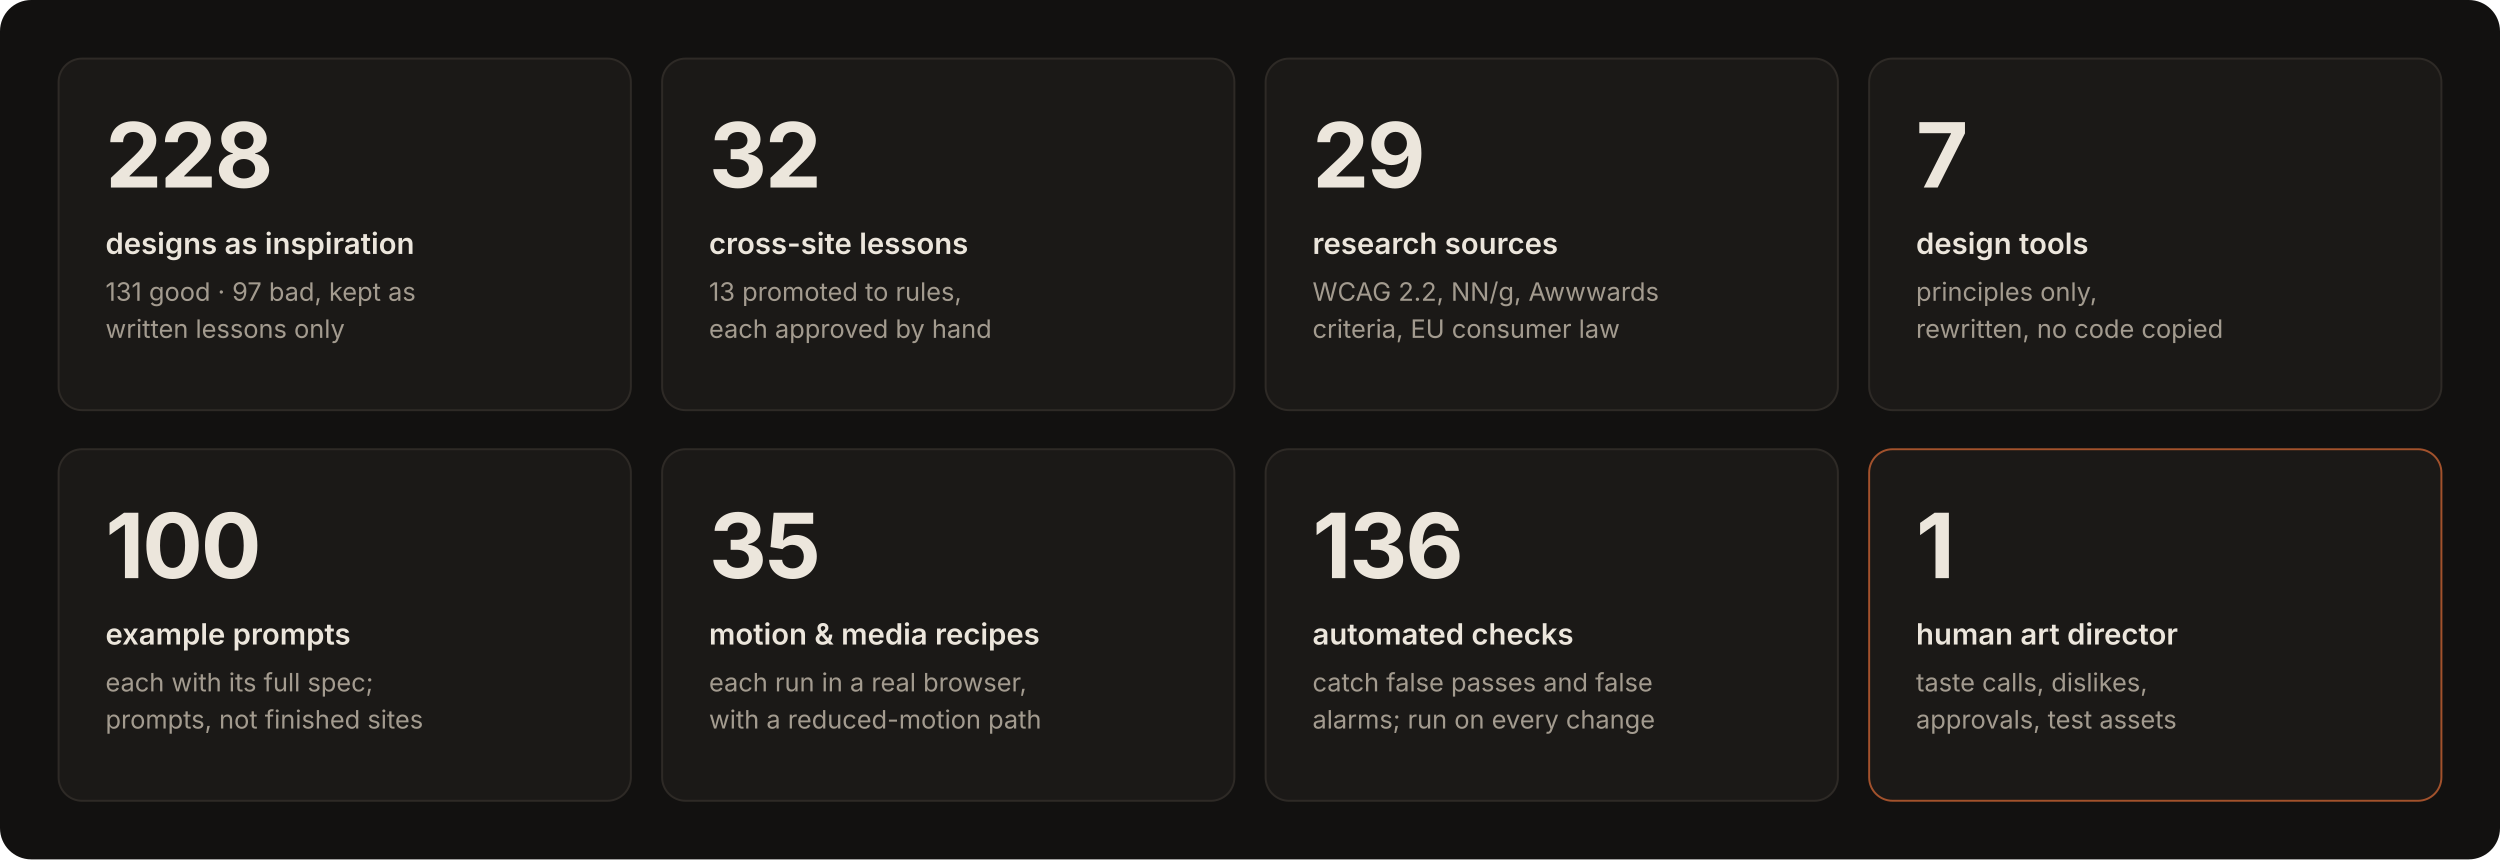
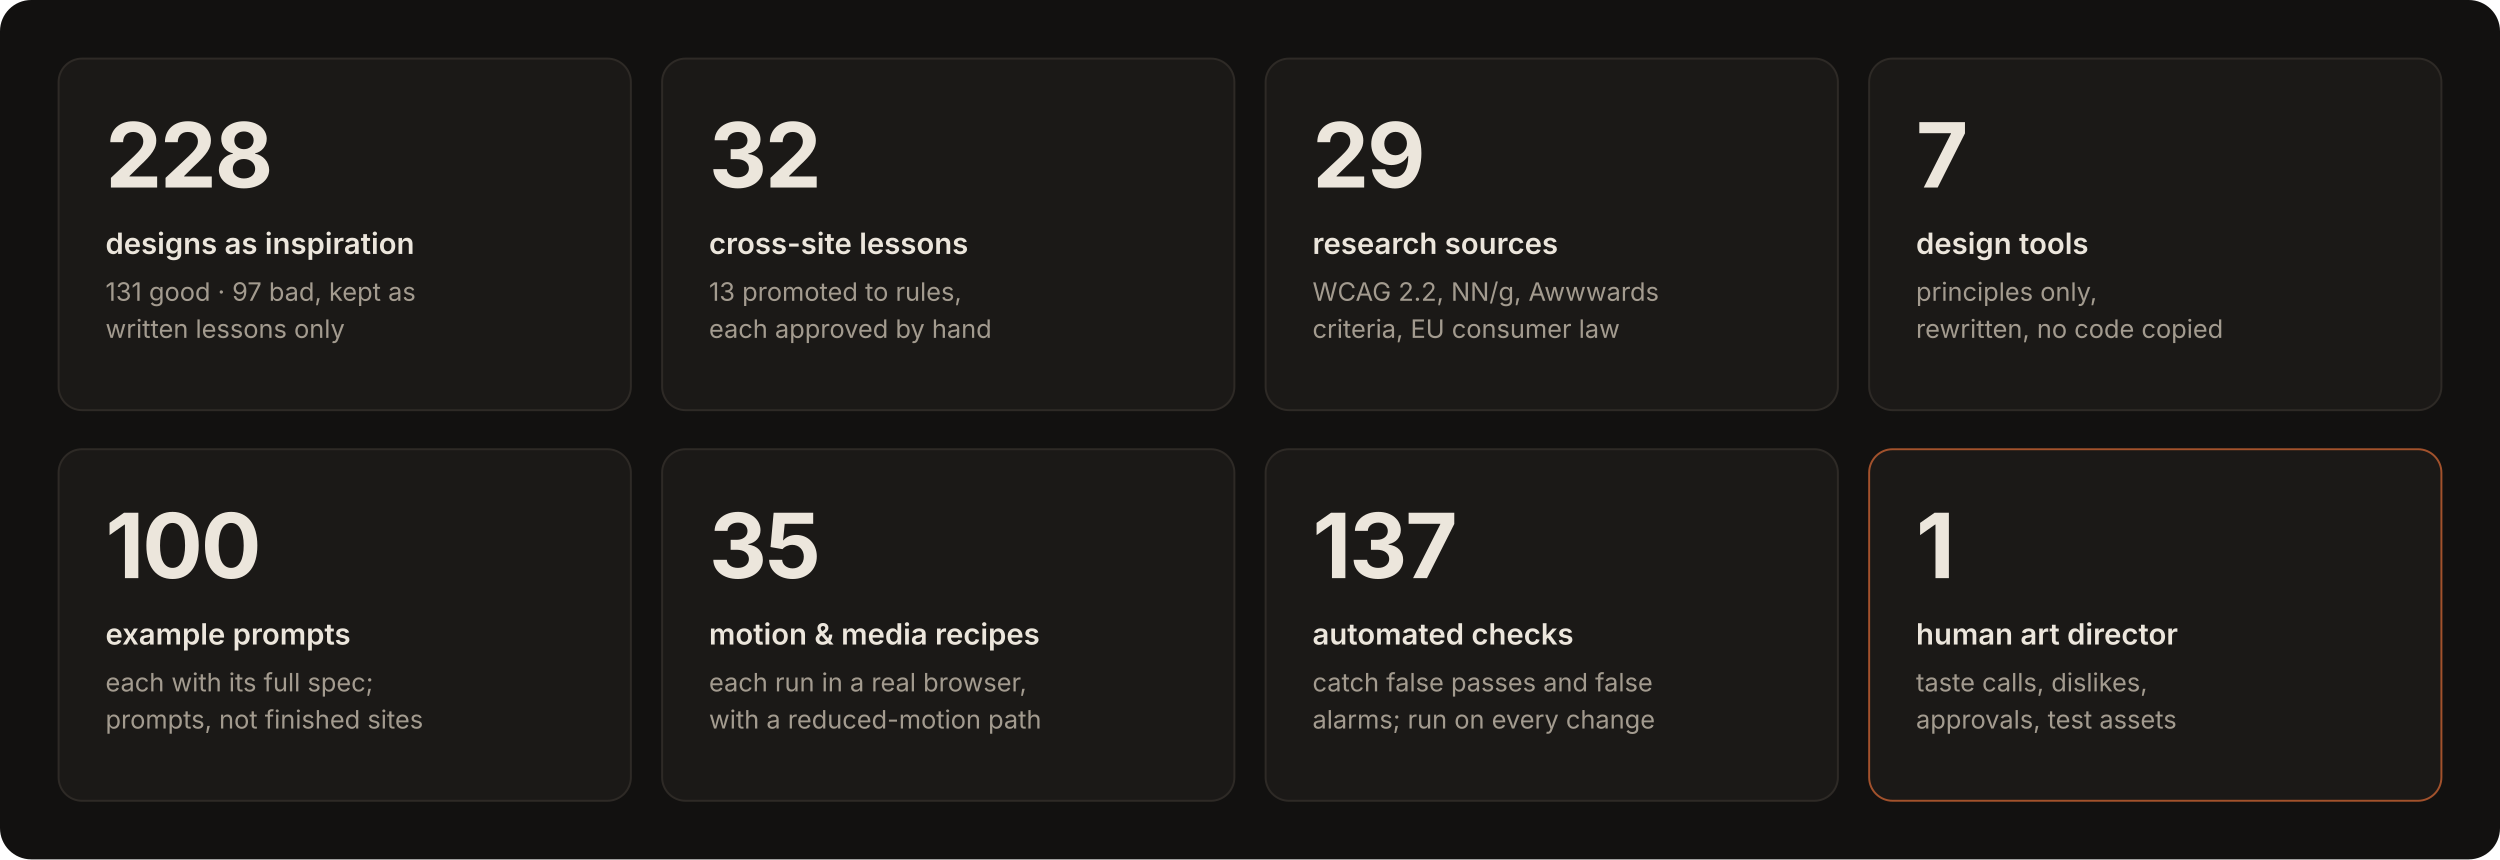
- <svg xmlns="http://www.w3.org/2000/svg" viewBox="0 0 1280 440" role="img" aria-label="Where Darkroom's knowledge comes from: 228 real site designs that inspired it (131 good, 97 bad), 32 cross-site lessons of which 13 became rules, 29 research sources, 7 design tools read for principles, 100 example prompts with full build specs, 35 motion and media recipes tested in a real browser, 136 automated checks, and the author's taste decisions.">
+ <svg xmlns="http://www.w3.org/2000/svg" viewBox="0 0 1280 440" role="img" aria-label="Where Darkroom's knowledge comes from: 228 real site designs that inspired it (131 good, 97 bad), 32 cross-site lessons of which 13 became rules, 29 research sources, 7 design tools read for principles, 100 example prompts with full build specs, 35 motion and media recipes tested in a real browser, 137 automated checks, and the author's taste decisions.">
  <style>
    text { font-family: Inter, Segoe UI, Helvetica, Arial, sans-serif; }
    .n { fill: #ece6dc; font-size: 46px; font-weight: 700; letter-spacing: -1px; }
    .l { fill: #ece6dc; font-size: 15px; font-weight: 600; }
    .s { fill: #a39b8f; font-size: 13px; }
    .in { animation: in 1s cubic-bezier(.22,1,.36,1) both; }
    .d1 { animation-delay: .08s; } .d2 { animation-delay: .16s; } .d3 { animation-delay: .24s; } .d4 { animation-delay: .32s; } .d5 { animation-delay: .4s; } .d6 { animation-delay: .48s; } .d7 { animation-delay: .56s; }
    @keyframes in { from { opacity: 0; transform: translateY(12px); } to { opacity: 1; transform: none; } }
    @media (prefers-reduced-motion: reduce) { * { animation: none !important; } }
  </style>
  <rect width="1280" height="440" rx="16" fill="#121110" />
  <g fill="#1b1917" stroke="#2e2a26">
    <rect x="30" y="30" width="293" height="180" rx="12" />
    <rect x="339" y="30" width="293" height="180" rx="12" />
    <rect x="648" y="30" width="293" height="180" rx="12" />
    <rect x="957" y="30" width="293" height="180" rx="12" />
    <rect x="30" y="230" width="293" height="180" rx="12" />
    <rect x="339" y="230" width="293" height="180" rx="12" />
    <rect x="648" y="230" width="293" height="180" rx="12" />
    <rect x="957" y="230" width="293" height="180" rx="12" stroke="#ff7a3d" stroke-opacity=".6" />
  </g>
  <g class="in">
    <text class="n" x="54" y="96">228</text>
    <text class="l" x="54" y="130">designs as inspiration</text>
    <text class="s" x="54" y="154">131 good · 97 bad, kept as</text>
    <text class="s" x="54" y="173">written lessons only</text>
  </g>
  <g class="in d1">
    <text class="n" x="363" y="96">32</text>
    <text class="l" x="363" y="130">cross-site lessons</text>
    <text class="s" x="363" y="154">13 promoted to rules,</text>
    <text class="s" x="363" y="173">each approved by hand</text>
  </g>
  <g class="in d2">
    <text class="n" x="672" y="96">29</text>
    <text class="l" x="672" y="130">research sources</text>
    <text class="s" x="672" y="154">WCAG 2.2, NN/g, Awwwards</text>
    <text class="s" x="672" y="173">criteria, EU consumer law</text>
  </g>
  <g class="in d3">
    <text class="n" x="981" y="96">7</text>
    <text class="l" x="981" y="130">design tools</text>
    <text class="s" x="981" y="154">principles only,</text>
    <text class="s" x="981" y="173">rewritten, no code copied</text>
  </g>
  <g class="in d4">
    <text class="n" x="54" y="296">100</text>
    <text class="l" x="54" y="330">example prompts</text>
    <text class="s" x="54" y="354">each with its full spec;</text>
    <text class="s" x="54" y="373">prompts, not finished sites</text>
  </g>
  <g class="in d5">
    <text class="n" x="363" y="296">35</text>
    <text class="l" x="363" y="330">motion &amp; media recipes</text>
    <text class="s" x="363" y="354">each run in a real browser,</text>
    <text class="s" x="363" y="373">with a reduced-motion path</text>
  </g>
  <g class="in d6">
-     <text class="n" x="672" y="296">136</text>
+     <text class="n" x="672" y="296">137</text>
    <text class="l" x="672" y="330">automated checks</text>
    <text class="s" x="672" y="354">catch false passes and false</text>
    <text class="s" x="672" y="373">alarms; run on every change</text>
  </g>
  <g class="in d7">
    <text class="n" x="981" y="296" fill="#ff7a3d">1</text>
    <text class="l" x="981" y="330">human art director</text>
    <text class="s" x="981" y="354">taste calls, dislikes,</text>
    <text class="s" x="981" y="373">approvals, test assets</text>
  </g>
</svg>
